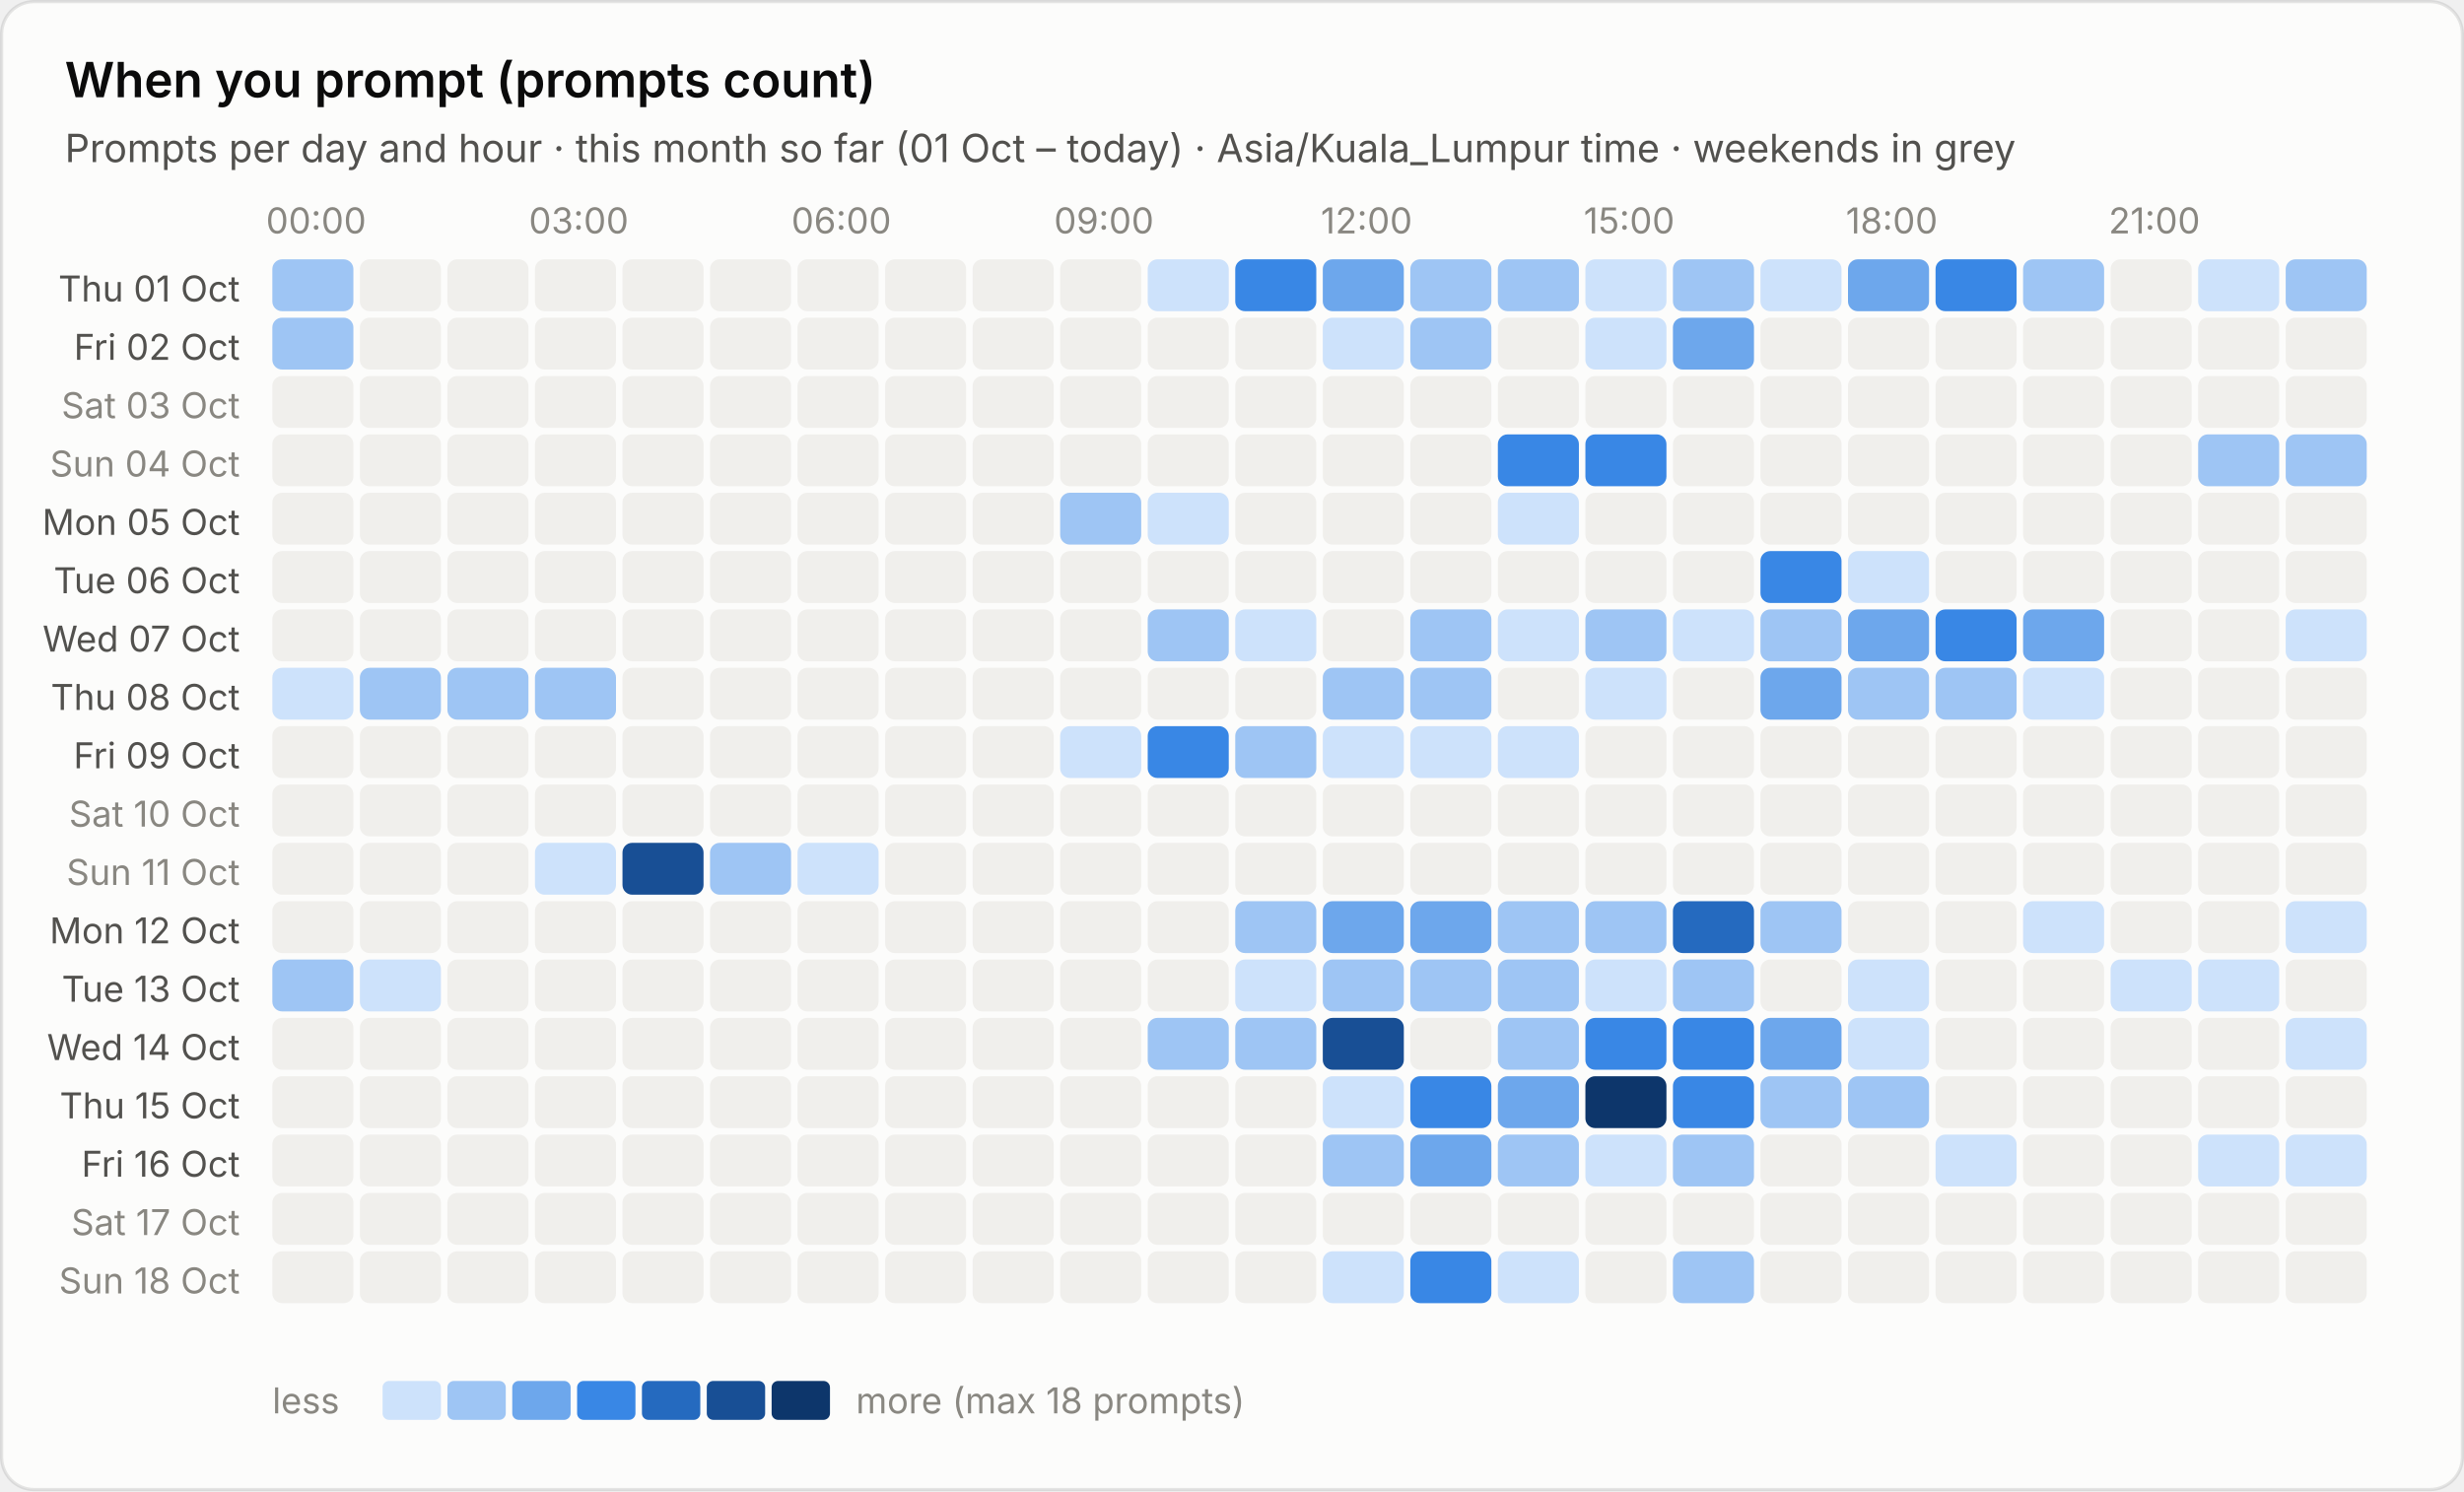
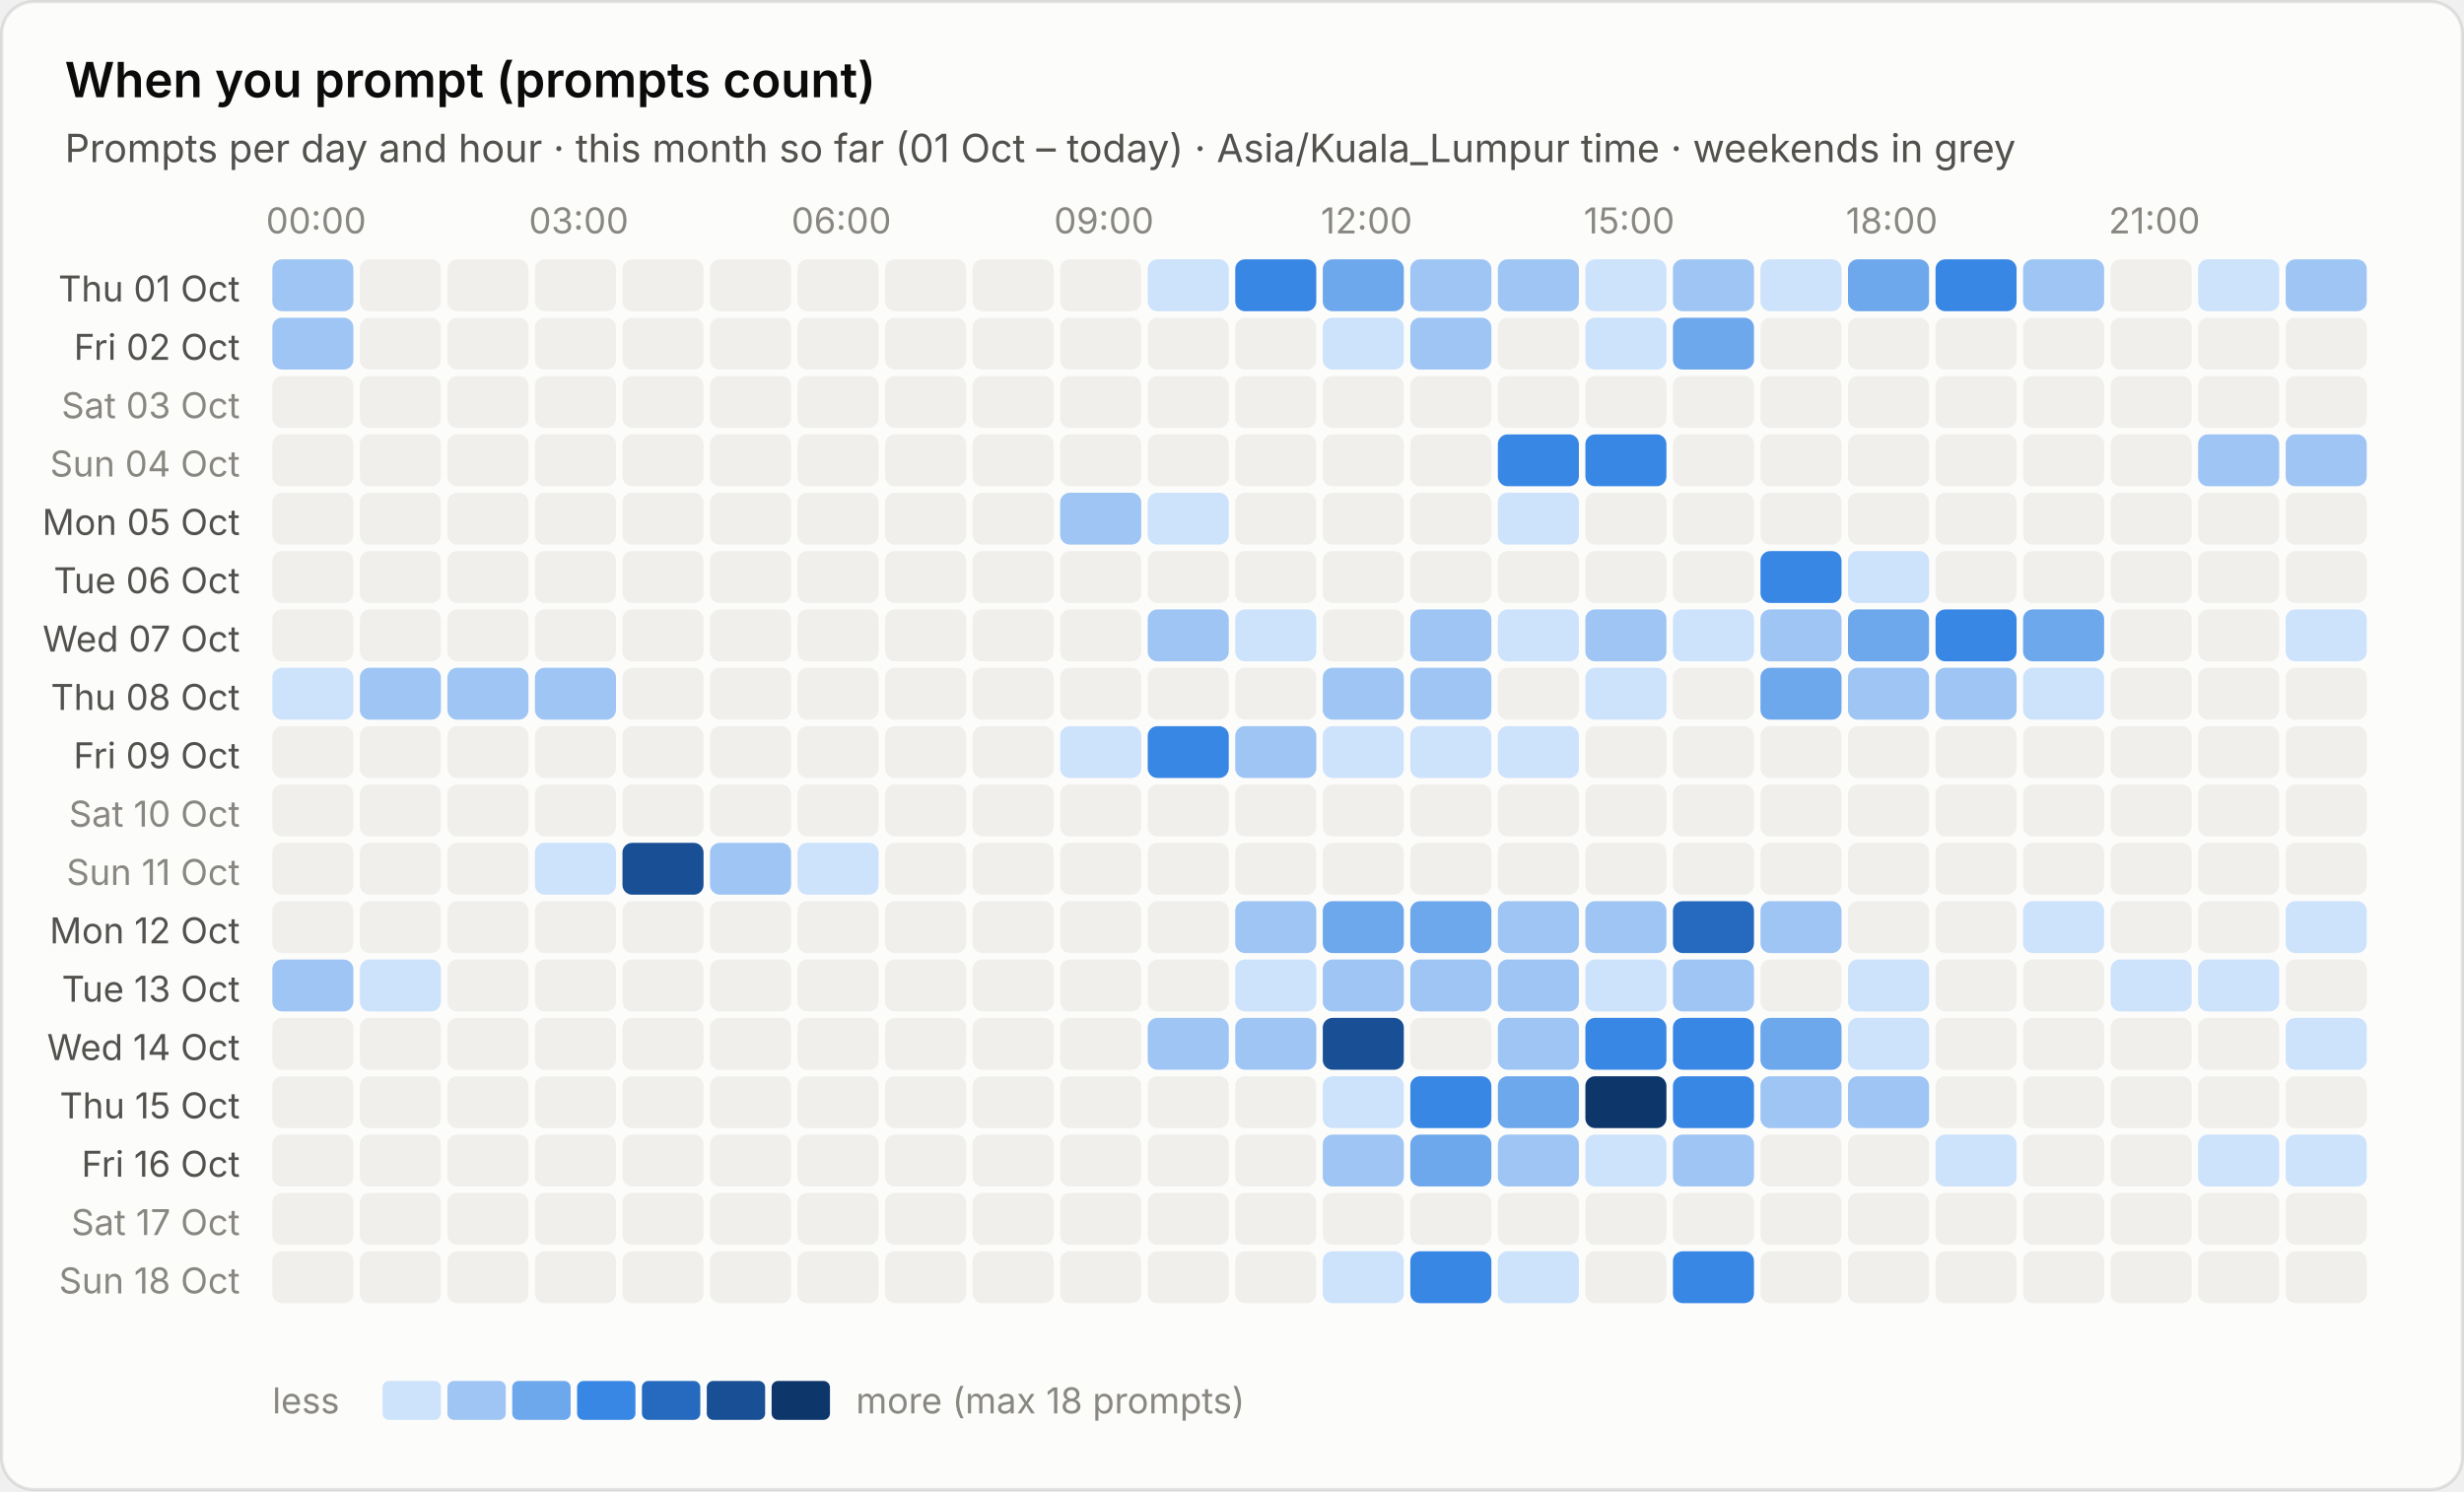
<svg xmlns="http://www.w3.org/2000/svg" viewBox="0 0 760 460" width="760" height="460" role="img" aria-label="When you prompt (prompts count)">
  <style>text{font-family:system-ui,-apple-system,"Segoe UI",sans-serif;font-variant-numeric:tabular-nums}.bg{fill:#fcfcfb;stroke:rgba(11,11,11,.10)}.tp{fill:#0b0b0b}.ts{fill:#52514e}.tm{fill:#898781}.grid{stroke:#e1e0d9;stroke-width:1}.base{stroke:#c3c2b7;stroke-width:1}.so{fill:#b5b3ad}.lo{stroke:#b5b3ad}.qe{fill:#f0efec}.ring{stroke:#fcfcfb}.area{fill-opacity:.1}.s0{fill:#2a78d6}.l0{stroke:#2a78d6}.s1{fill:#eb6834}.l1{stroke:#eb6834}.s2{fill:#1baf7a}.l2{stroke:#1baf7a}.s3{fill:#eda100}.l3{stroke:#eda100}.s4{fill:#e87ba4}.l4{stroke:#e87ba4}.s5{fill:#008300}.l5{stroke:#008300}.s6{fill:#4a3aa7}.l6{stroke:#4a3aa7}.s7{fill:#e34948}.l7{stroke:#e34948}.q0{fill:#cde2fb}.q1{fill:#9ec5f4}.q2{fill:#6da7ec}.q3{fill:#3987e5}.q4{fill:#256abf}.q5{fill:#184f95}.q6{fill:#0d366b}.r0{fill:#f8d4d4}.r1{fill:#ec8f8f}.r2{fill:#c42f2f}.a0{fill:#fbe3e3}.a1{fill:#f5b8b8}.a2{fill:#ec8f8f}.a3{fill:#d65252}.a4{fill:#a82525}.tq0{fill:#0b0b0b}.tq1{fill:#0b0b0b}.tq2{fill:#0b0b0b}.tq3{fill:#ffffff}.tq4{fill:#ffffff}.tq5{fill:#ffffff}.tq6{fill:#ffffff}.tr0{fill:#0b0b0b}.tr1{fill:#0b0b0b}.tr2{fill:#ffffff}.ta0{fill:#0b0b0b}.ta1{fill:#0b0b0b}.ta2{fill:#0b0b0b}.ta3{fill:#ffffff}.ta4{fill:#ffffff}.tw{fill:#ffffff}@media (prefers-color-scheme:dark){.bg{fill:#1a1a19;stroke:rgba(255,255,255,.10)}.tp{fill:#fff}.ts{fill:#c3c2b7}.tm{fill:#898781}.grid{stroke:#2c2c2a}.base{stroke:#383835}.so{fill:#5c5b57}.lo{stroke:#5c5b57}.qe{fill:#262624}.ring{stroke:#1a1a19}.s0{fill:#3987e5}.l0{stroke:#3987e5}.s1{fill:#d95926}.l1{stroke:#d95926}.s2{fill:#199e70}.l2{stroke:#199e70}.s3{fill:#c98500}.l3{stroke:#c98500}.s4{fill:#d55181}.l4{stroke:#d55181}.s5{fill:#008300}.l5{stroke:#008300}.s6{fill:#9085e9}.l6{stroke:#9085e9}.s7{fill:#e66767}.l7{stroke:#e66767}.q0{fill:#16263a}.q1{fill:#123a66}.q2{fill:#184f95}.q3{fill:#256abf}.q4{fill:#3987e5}.q5{fill:#6da7ec}.q6{fill:#b7d3f6}.r0{fill:#4a2023}.r1{fill:#8c2c2f}.r2{fill:#e25555}.a0{fill:#3a1a1c}.a1{fill:#5e2427}.a2{fill:#8c2c2f}.a3{fill:#c43c3f}.a4{fill:#f07070}.tq0{fill:#ffffff}.tq1{fill:#ffffff}.tq2{fill:#ffffff}.tq3{fill:#ffffff}.tq4{fill:#ffffff}.tq5{fill:#0b0b0b}.tq6{fill:#0b0b0b}.tr0{fill:#ffffff}.tr1{fill:#ffffff}.tr2{fill:#ffffff}.ta0{fill:#ffffff}.ta1{fill:#ffffff}.ta2{fill:#ffffff}.ta3{fill:#ffffff}.ta4{fill:#0b0b0b}.tw{fill:#ffffff}}</style>
  <rect class="bg" x=".5" y=".5" width="759" height="459" rx="10" />
  <text class="tp" x="20" y="30" font-size="15" font-weight="600">When you prompt (prompts count)</text>
  <text class="ts" x="20" y="50" font-size="12">Prompts per day and hour · this month so far (01 Oct – today) · Asia/Kuala_Lumpur time · weekends in grey</text>
  <text class="tm" x="97.5" y="72" font-size="11" text-anchor="middle">00:00</text>
  <text class="tm" x="178.5" y="72" font-size="11" text-anchor="middle">03:00</text>
  <text class="tm" x="259.5" y="72" font-size="11" text-anchor="middle">06:00</text>
  <text class="tm" x="340.5" y="72" font-size="11" text-anchor="middle">09:00</text>
  <text class="tm" x="421.5" y="72" font-size="11" text-anchor="middle">12:00</text>
  <text class="tm" x="502.5" y="72" font-size="11" text-anchor="middle">15:00</text>
  <text class="tm" x="583.5" y="72" font-size="11" text-anchor="middle">18:00</text>
  <text class="tm" x="664.5" y="72" font-size="11" text-anchor="middle">21:00</text>
  <text class="ts" x="74" y="93.0" font-size="11" text-anchor="end">Thu 01 Oct</text>
  <rect class="q1" x="84.0" y="80.0" width="25" height="16" rx="3" />
  <rect class="qe" x="111.0" y="80.0" width="25" height="16" rx="3" />
  <rect class="qe" x="138.0" y="80.0" width="25" height="16" rx="3" />
  <rect class="qe" x="165.0" y="80.0" width="25" height="16" rx="3" />
  <rect class="qe" x="192.0" y="80.0" width="25" height="16" rx="3" />
  <rect class="qe" x="219.0" y="80.0" width="25" height="16" rx="3" />
  <rect class="qe" x="246.0" y="80.0" width="25" height="16" rx="3" />
  <rect class="qe" x="273.0" y="80.0" width="25" height="16" rx="3" />
  <rect class="qe" x="300.0" y="80.0" width="25" height="16" rx="3" />
  <rect class="qe" x="327.0" y="80.0" width="25" height="16" rx="3" />
  <rect class="q0" x="354.0" y="80.0" width="25" height="16" rx="3" />
  <rect class="q3" x="381.0" y="80.0" width="25" height="16" rx="3" />
  <rect class="q2" x="408.0" y="80.0" width="25" height="16" rx="3" />
  <rect class="q1" x="435.0" y="80.0" width="25" height="16" rx="3" />
  <rect class="q1" x="462.0" y="80.0" width="25" height="16" rx="3" />
  <rect class="q0" x="489.0" y="80.0" width="25" height="16" rx="3" />
  <rect class="q1" x="516.0" y="80.0" width="25" height="16" rx="3" />
  <rect class="q0" x="543.0" y="80.0" width="25" height="16" rx="3" />
  <rect class="q2" x="570.0" y="80.0" width="25" height="16" rx="3" />
  <rect class="q3" x="597.0" y="80.0" width="25" height="16" rx="3" />
  <rect class="q1" x="624.0" y="80.0" width="25" height="16" rx="3" />
  <rect class="qe" x="651.0" y="80.0" width="25" height="16" rx="3" />
  <rect class="q0" x="678.0" y="80.0" width="25" height="16" rx="3" />
  <rect class="q1" x="705.0" y="80.0" width="25" height="16" rx="3" />
  <text class="ts" x="74" y="111.0" font-size="11" text-anchor="end">Fri 02 Oct</text>
  <rect class="q1" x="84.0" y="98.0" width="25" height="16" rx="3" />
  <rect class="qe" x="111.0" y="98.0" width="25" height="16" rx="3" />
  <rect class="qe" x="138.0" y="98.0" width="25" height="16" rx="3" />
  <rect class="qe" x="165.0" y="98.0" width="25" height="16" rx="3" />
  <rect class="qe" x="192.0" y="98.0" width="25" height="16" rx="3" />
  <rect class="qe" x="219.0" y="98.0" width="25" height="16" rx="3" />
  <rect class="qe" x="246.0" y="98.0" width="25" height="16" rx="3" />
  <rect class="qe" x="273.0" y="98.0" width="25" height="16" rx="3" />
  <rect class="qe" x="300.0" y="98.0" width="25" height="16" rx="3" />
  <rect class="qe" x="327.0" y="98.0" width="25" height="16" rx="3" />
  <rect class="qe" x="354.0" y="98.0" width="25" height="16" rx="3" />
  <rect class="qe" x="381.0" y="98.0" width="25" height="16" rx="3" />
  <rect class="q0" x="408.0" y="98.0" width="25" height="16" rx="3" />
  <rect class="q1" x="435.0" y="98.0" width="25" height="16" rx="3" />
  <rect class="qe" x="462.0" y="98.0" width="25" height="16" rx="3" />
  <rect class="q0" x="489.0" y="98.0" width="25" height="16" rx="3" />
  <rect class="q2" x="516.0" y="98.0" width="25" height="16" rx="3" />
  <rect class="qe" x="543.0" y="98.0" width="25" height="16" rx="3" />
  <rect class="qe" x="570.0" y="98.0" width="25" height="16" rx="3" />
  <rect class="qe" x="597.0" y="98.0" width="25" height="16" rx="3" />
  <rect class="qe" x="624.0" y="98.0" width="25" height="16" rx="3" />
  <rect class="qe" x="651.0" y="98.0" width="25" height="16" rx="3" />
  <rect class="qe" x="678.0" y="98.0" width="25" height="16" rx="3" />
  <rect class="qe" x="705.0" y="98.0" width="25" height="16" rx="3" />
  <text class="tm" x="74" y="129.0" font-size="11" text-anchor="end">Sat 03 Oct</text>
  <rect class="qe" x="84.0" y="116.0" width="25" height="16" rx="3" />
  <rect class="qe" x="111.0" y="116.0" width="25" height="16" rx="3" />
  <rect class="qe" x="138.0" y="116.0" width="25" height="16" rx="3" />
  <rect class="qe" x="165.0" y="116.0" width="25" height="16" rx="3" />
  <rect class="qe" x="192.0" y="116.0" width="25" height="16" rx="3" />
  <rect class="qe" x="219.0" y="116.0" width="25" height="16" rx="3" />
  <rect class="qe" x="246.0" y="116.0" width="25" height="16" rx="3" />
  <rect class="qe" x="273.0" y="116.0" width="25" height="16" rx="3" />
  <rect class="qe" x="300.0" y="116.0" width="25" height="16" rx="3" />
  <rect class="qe" x="327.0" y="116.0" width="25" height="16" rx="3" />
  <rect class="qe" x="354.0" y="116.0" width="25" height="16" rx="3" />
  <rect class="qe" x="381.0" y="116.0" width="25" height="16" rx="3" />
  <rect class="qe" x="408.0" y="116.0" width="25" height="16" rx="3" />
  <rect class="qe" x="435.0" y="116.0" width="25" height="16" rx="3" />
  <rect class="qe" x="462.0" y="116.0" width="25" height="16" rx="3" />
  <rect class="qe" x="489.0" y="116.0" width="25" height="16" rx="3" />
  <rect class="qe" x="516.0" y="116.0" width="25" height="16" rx="3" />
  <rect class="qe" x="543.0" y="116.0" width="25" height="16" rx="3" />
  <rect class="qe" x="570.0" y="116.0" width="25" height="16" rx="3" />
  <rect class="qe" x="597.0" y="116.0" width="25" height="16" rx="3" />
  <rect class="qe" x="624.0" y="116.0" width="25" height="16" rx="3" />
  <rect class="qe" x="651.0" y="116.0" width="25" height="16" rx="3" />
  <rect class="qe" x="678.0" y="116.0" width="25" height="16" rx="3" />
  <rect class="qe" x="705.0" y="116.0" width="25" height="16" rx="3" />
  <text class="tm" x="74" y="147.0" font-size="11" text-anchor="end">Sun 04 Oct</text>
  <rect class="qe" x="84.0" y="134.0" width="25" height="16" rx="3" />
  <rect class="qe" x="111.0" y="134.0" width="25" height="16" rx="3" />
  <rect class="qe" x="138.0" y="134.0" width="25" height="16" rx="3" />
  <rect class="qe" x="165.0" y="134.0" width="25" height="16" rx="3" />
  <rect class="qe" x="192.0" y="134.0" width="25" height="16" rx="3" />
  <rect class="qe" x="219.0" y="134.0" width="25" height="16" rx="3" />
  <rect class="qe" x="246.0" y="134.0" width="25" height="16" rx="3" />
  <rect class="qe" x="273.0" y="134.0" width="25" height="16" rx="3" />
  <rect class="qe" x="300.0" y="134.0" width="25" height="16" rx="3" />
  <rect class="qe" x="327.0" y="134.0" width="25" height="16" rx="3" />
  <rect class="qe" x="354.0" y="134.0" width="25" height="16" rx="3" />
  <rect class="qe" x="381.0" y="134.0" width="25" height="16" rx="3" />
  <rect class="qe" x="408.0" y="134.0" width="25" height="16" rx="3" />
  <rect class="qe" x="435.0" y="134.0" width="25" height="16" rx="3" />
  <rect class="q3" x="462.0" y="134.0" width="25" height="16" rx="3" />
  <rect class="q3" x="489.0" y="134.0" width="25" height="16" rx="3" />
  <rect class="qe" x="516.0" y="134.0" width="25" height="16" rx="3" />
  <rect class="qe" x="543.0" y="134.0" width="25" height="16" rx="3" />
  <rect class="qe" x="570.0" y="134.0" width="25" height="16" rx="3" />
  <rect class="qe" x="597.0" y="134.0" width="25" height="16" rx="3" />
  <rect class="qe" x="624.0" y="134.0" width="25" height="16" rx="3" />
  <rect class="qe" x="651.0" y="134.0" width="25" height="16" rx="3" />
  <rect class="q1" x="678.0" y="134.0" width="25" height="16" rx="3" />
  <rect class="q1" x="705.0" y="134.0" width="25" height="16" rx="3" />
  <text class="ts" x="74" y="165.0" font-size="11" text-anchor="end">Mon 05 Oct</text>
  <rect class="qe" x="84.0" y="152.0" width="25" height="16" rx="3" />
  <rect class="qe" x="111.0" y="152.0" width="25" height="16" rx="3" />
  <rect class="qe" x="138.0" y="152.0" width="25" height="16" rx="3" />
  <rect class="qe" x="165.0" y="152.0" width="25" height="16" rx="3" />
  <rect class="qe" x="192.0" y="152.0" width="25" height="16" rx="3" />
  <rect class="qe" x="219.0" y="152.0" width="25" height="16" rx="3" />
  <rect class="qe" x="246.0" y="152.0" width="25" height="16" rx="3" />
  <rect class="qe" x="273.0" y="152.0" width="25" height="16" rx="3" />
  <rect class="qe" x="300.0" y="152.0" width="25" height="16" rx="3" />
  <rect class="q1" x="327.0" y="152.0" width="25" height="16" rx="3" />
  <rect class="q0" x="354.0" y="152.0" width="25" height="16" rx="3" />
  <rect class="qe" x="381.0" y="152.0" width="25" height="16" rx="3" />
  <rect class="qe" x="408.0" y="152.0" width="25" height="16" rx="3" />
  <rect class="qe" x="435.0" y="152.0" width="25" height="16" rx="3" />
  <rect class="q0" x="462.0" y="152.0" width="25" height="16" rx="3" />
  <rect class="qe" x="489.0" y="152.0" width="25" height="16" rx="3" />
  <rect class="qe" x="516.0" y="152.0" width="25" height="16" rx="3" />
  <rect class="qe" x="543.0" y="152.0" width="25" height="16" rx="3" />
  <rect class="qe" x="570.0" y="152.0" width="25" height="16" rx="3" />
  <rect class="qe" x="597.0" y="152.0" width="25" height="16" rx="3" />
  <rect class="qe" x="624.0" y="152.0" width="25" height="16" rx="3" />
  <rect class="qe" x="651.0" y="152.0" width="25" height="16" rx="3" />
  <rect class="qe" x="678.0" y="152.0" width="25" height="16" rx="3" />
  <rect class="qe" x="705.0" y="152.0" width="25" height="16" rx="3" />
  <text class="ts" x="74" y="183.0" font-size="11" text-anchor="end">Tue 06 Oct</text>
  <rect class="qe" x="84.0" y="170.0" width="25" height="16" rx="3" />
  <rect class="qe" x="111.0" y="170.0" width="25" height="16" rx="3" />
  <rect class="qe" x="138.0" y="170.0" width="25" height="16" rx="3" />
  <rect class="qe" x="165.0" y="170.0" width="25" height="16" rx="3" />
  <rect class="qe" x="192.0" y="170.0" width="25" height="16" rx="3" />
  <rect class="qe" x="219.0" y="170.0" width="25" height="16" rx="3" />
  <rect class="qe" x="246.0" y="170.0" width="25" height="16" rx="3" />
  <rect class="qe" x="273.0" y="170.0" width="25" height="16" rx="3" />
  <rect class="qe" x="300.0" y="170.0" width="25" height="16" rx="3" />
  <rect class="qe" x="327.0" y="170.0" width="25" height="16" rx="3" />
  <rect class="qe" x="354.0" y="170.0" width="25" height="16" rx="3" />
  <rect class="qe" x="381.0" y="170.0" width="25" height="16" rx="3" />
  <rect class="qe" x="408.0" y="170.0" width="25" height="16" rx="3" />
  <rect class="qe" x="435.0" y="170.0" width="25" height="16" rx="3" />
  <rect class="qe" x="462.0" y="170.0" width="25" height="16" rx="3" />
  <rect class="qe" x="489.0" y="170.0" width="25" height="16" rx="3" />
  <rect class="qe" x="516.0" y="170.0" width="25" height="16" rx="3" />
  <rect class="q3" x="543.0" y="170.0" width="25" height="16" rx="3" />
  <rect class="q0" x="570.0" y="170.0" width="25" height="16" rx="3" />
  <rect class="qe" x="597.0" y="170.0" width="25" height="16" rx="3" />
  <rect class="qe" x="624.0" y="170.0" width="25" height="16" rx="3" />
  <rect class="qe" x="651.0" y="170.0" width="25" height="16" rx="3" />
  <rect class="qe" x="678.0" y="170.0" width="25" height="16" rx="3" />
  <rect class="qe" x="705.0" y="170.0" width="25" height="16" rx="3" />
  <text class="ts" x="74" y="201.0" font-size="11" text-anchor="end">Wed 07 Oct</text>
  <rect class="qe" x="84.0" y="188.0" width="25" height="16" rx="3" />
  <rect class="qe" x="111.0" y="188.0" width="25" height="16" rx="3" />
  <rect class="qe" x="138.0" y="188.0" width="25" height="16" rx="3" />
  <rect class="qe" x="165.0" y="188.0" width="25" height="16" rx="3" />
  <rect class="qe" x="192.0" y="188.0" width="25" height="16" rx="3" />
  <rect class="qe" x="219.0" y="188.0" width="25" height="16" rx="3" />
  <rect class="qe" x="246.0" y="188.0" width="25" height="16" rx="3" />
  <rect class="qe" x="273.0" y="188.0" width="25" height="16" rx="3" />
  <rect class="qe" x="300.0" y="188.0" width="25" height="16" rx="3" />
  <rect class="qe" x="327.0" y="188.0" width="25" height="16" rx="3" />
  <rect class="q1" x="354.0" y="188.0" width="25" height="16" rx="3" />
  <rect class="q0" x="381.0" y="188.0" width="25" height="16" rx="3" />
  <rect class="qe" x="408.0" y="188.0" width="25" height="16" rx="3" />
  <rect class="q1" x="435.0" y="188.0" width="25" height="16" rx="3" />
  <rect class="q0" x="462.0" y="188.0" width="25" height="16" rx="3" />
  <rect class="q1" x="489.0" y="188.0" width="25" height="16" rx="3" />
  <rect class="q0" x="516.0" y="188.0" width="25" height="16" rx="3" />
  <rect class="q1" x="543.0" y="188.0" width="25" height="16" rx="3" />
  <rect class="q2" x="570.0" y="188.0" width="25" height="16" rx="3" />
  <rect class="q3" x="597.0" y="188.0" width="25" height="16" rx="3" />
  <rect class="q2" x="624.0" y="188.0" width="25" height="16" rx="3" />
  <rect class="qe" x="651.0" y="188.0" width="25" height="16" rx="3" />
  <rect class="qe" x="678.0" y="188.0" width="25" height="16" rx="3" />
  <rect class="q0" x="705.0" y="188.0" width="25" height="16" rx="3" />
  <text class="ts" x="74" y="219.0" font-size="11" text-anchor="end">Thu 08 Oct</text>
  <rect class="q0" x="84.0" y="206.0" width="25" height="16" rx="3" />
  <rect class="q1" x="111.0" y="206.0" width="25" height="16" rx="3" />
  <rect class="q1" x="138.0" y="206.0" width="25" height="16" rx="3" />
  <rect class="q1" x="165.0" y="206.0" width="25" height="16" rx="3" />
  <rect class="qe" x="192.0" y="206.0" width="25" height="16" rx="3" />
  <rect class="qe" x="219.0" y="206.0" width="25" height="16" rx="3" />
  <rect class="qe" x="246.0" y="206.0" width="25" height="16" rx="3" />
  <rect class="qe" x="273.0" y="206.0" width="25" height="16" rx="3" />
  <rect class="qe" x="300.0" y="206.0" width="25" height="16" rx="3" />
  <rect class="qe" x="327.0" y="206.0" width="25" height="16" rx="3" />
  <rect class="qe" x="354.0" y="206.0" width="25" height="16" rx="3" />
  <rect class="qe" x="381.0" y="206.0" width="25" height="16" rx="3" />
  <rect class="q1" x="408.0" y="206.0" width="25" height="16" rx="3" />
  <rect class="q1" x="435.0" y="206.0" width="25" height="16" rx="3" />
  <rect class="qe" x="462.0" y="206.0" width="25" height="16" rx="3" />
  <rect class="q0" x="489.0" y="206.0" width="25" height="16" rx="3" />
  <rect class="qe" x="516.0" y="206.0" width="25" height="16" rx="3" />
  <rect class="q2" x="543.0" y="206.0" width="25" height="16" rx="3" />
  <rect class="q1" x="570.0" y="206.0" width="25" height="16" rx="3" />
  <rect class="q1" x="597.0" y="206.0" width="25" height="16" rx="3" />
  <rect class="q0" x="624.0" y="206.0" width="25" height="16" rx="3" />
  <rect class="qe" x="651.0" y="206.0" width="25" height="16" rx="3" />
  <rect class="qe" x="678.0" y="206.0" width="25" height="16" rx="3" />
  <rect class="qe" x="705.0" y="206.0" width="25" height="16" rx="3" />
  <text class="ts" x="74" y="237.0" font-size="11" text-anchor="end">Fri 09 Oct</text>
  <rect class="qe" x="84.0" y="224.0" width="25" height="16" rx="3" />
  <rect class="qe" x="111.0" y="224.0" width="25" height="16" rx="3" />
  <rect class="qe" x="138.0" y="224.0" width="25" height="16" rx="3" />
  <rect class="qe" x="165.0" y="224.0" width="25" height="16" rx="3" />
  <rect class="qe" x="192.0" y="224.0" width="25" height="16" rx="3" />
  <rect class="qe" x="219.0" y="224.0" width="25" height="16" rx="3" />
  <rect class="qe" x="246.0" y="224.0" width="25" height="16" rx="3" />
  <rect class="qe" x="273.0" y="224.0" width="25" height="16" rx="3" />
  <rect class="qe" x="300.0" y="224.0" width="25" height="16" rx="3" />
  <rect class="q0" x="327.0" y="224.0" width="25" height="16" rx="3" />
  <rect class="q3" x="354.0" y="224.0" width="25" height="16" rx="3" />
  <rect class="q1" x="381.0" y="224.0" width="25" height="16" rx="3" />
  <rect class="q0" x="408.0" y="224.0" width="25" height="16" rx="3" />
  <rect class="q0" x="435.0" y="224.0" width="25" height="16" rx="3" />
  <rect class="q0" x="462.0" y="224.0" width="25" height="16" rx="3" />
  <rect class="qe" x="489.0" y="224.0" width="25" height="16" rx="3" />
  <rect class="qe" x="516.0" y="224.0" width="25" height="16" rx="3" />
  <rect class="qe" x="543.0" y="224.0" width="25" height="16" rx="3" />
  <rect class="qe" x="570.0" y="224.0" width="25" height="16" rx="3" />
  <rect class="qe" x="597.0" y="224.0" width="25" height="16" rx="3" />
  <rect class="qe" x="624.0" y="224.0" width="25" height="16" rx="3" />
  <rect class="qe" x="651.0" y="224.0" width="25" height="16" rx="3" />
  <rect class="qe" x="678.0" y="224.0" width="25" height="16" rx="3" />
  <rect class="qe" x="705.0" y="224.0" width="25" height="16" rx="3" />
  <text class="tm" x="74" y="255.0" font-size="11" text-anchor="end">Sat 10 Oct</text>
  <rect class="qe" x="84.0" y="242.0" width="25" height="16" rx="3" />
  <rect class="qe" x="111.0" y="242.0" width="25" height="16" rx="3" />
  <rect class="qe" x="138.0" y="242.0" width="25" height="16" rx="3" />
  <rect class="qe" x="165.0" y="242.0" width="25" height="16" rx="3" />
  <rect class="qe" x="192.0" y="242.0" width="25" height="16" rx="3" />
  <rect class="qe" x="219.0" y="242.0" width="25" height="16" rx="3" />
  <rect class="qe" x="246.0" y="242.0" width="25" height="16" rx="3" />
  <rect class="qe" x="273.0" y="242.0" width="25" height="16" rx="3" />
  <rect class="qe" x="300.0" y="242.0" width="25" height="16" rx="3" />
  <rect class="qe" x="327.0" y="242.0" width="25" height="16" rx="3" />
  <rect class="qe" x="354.0" y="242.0" width="25" height="16" rx="3" />
  <rect class="qe" x="381.0" y="242.0" width="25" height="16" rx="3" />
  <rect class="qe" x="408.0" y="242.0" width="25" height="16" rx="3" />
  <rect class="qe" x="435.0" y="242.0" width="25" height="16" rx="3" />
  <rect class="qe" x="462.0" y="242.0" width="25" height="16" rx="3" />
  <rect class="qe" x="489.0" y="242.0" width="25" height="16" rx="3" />
  <rect class="qe" x="516.0" y="242.0" width="25" height="16" rx="3" />
  <rect class="qe" x="543.0" y="242.0" width="25" height="16" rx="3" />
  <rect class="qe" x="570.0" y="242.0" width="25" height="16" rx="3" />
  <rect class="qe" x="597.0" y="242.0" width="25" height="16" rx="3" />
  <rect class="qe" x="624.0" y="242.0" width="25" height="16" rx="3" />
  <rect class="qe" x="651.0" y="242.0" width="25" height="16" rx="3" />
  <rect class="qe" x="678.0" y="242.0" width="25" height="16" rx="3" />
  <rect class="qe" x="705.0" y="242.0" width="25" height="16" rx="3" />
  <text class="tm" x="74" y="273.0" font-size="11" text-anchor="end">Sun 11 Oct</text>
  <rect class="qe" x="84.0" y="260.0" width="25" height="16" rx="3" />
  <rect class="qe" x="111.0" y="260.0" width="25" height="16" rx="3" />
  <rect class="qe" x="138.0" y="260.0" width="25" height="16" rx="3" />
  <rect class="q0" x="165.0" y="260.0" width="25" height="16" rx="3" />
  <rect class="q5" x="192.0" y="260.0" width="25" height="16" rx="3" />
  <rect class="q1" x="219.0" y="260.0" width="25" height="16" rx="3" />
  <rect class="q0" x="246.0" y="260.0" width="25" height="16" rx="3" />
  <rect class="qe" x="273.0" y="260.0" width="25" height="16" rx="3" />
  <rect class="qe" x="300.0" y="260.0" width="25" height="16" rx="3" />
  <rect class="qe" x="327.0" y="260.0" width="25" height="16" rx="3" />
  <rect class="qe" x="354.0" y="260.0" width="25" height="16" rx="3" />
  <rect class="qe" x="381.0" y="260.0" width="25" height="16" rx="3" />
  <rect class="qe" x="408.0" y="260.0" width="25" height="16" rx="3" />
  <rect class="qe" x="435.0" y="260.0" width="25" height="16" rx="3" />
  <rect class="qe" x="462.0" y="260.0" width="25" height="16" rx="3" />
  <rect class="qe" x="489.0" y="260.0" width="25" height="16" rx="3" />
  <rect class="qe" x="516.0" y="260.0" width="25" height="16" rx="3" />
  <rect class="qe" x="543.0" y="260.0" width="25" height="16" rx="3" />
  <rect class="qe" x="570.0" y="260.0" width="25" height="16" rx="3" />
  <rect class="qe" x="597.0" y="260.0" width="25" height="16" rx="3" />
  <rect class="qe" x="624.0" y="260.0" width="25" height="16" rx="3" />
  <rect class="qe" x="651.0" y="260.0" width="25" height="16" rx="3" />
  <rect class="qe" x="678.0" y="260.0" width="25" height="16" rx="3" />
  <rect class="qe" x="705.0" y="260.0" width="25" height="16" rx="3" />
  <text class="ts" x="74" y="291.0" font-size="11" text-anchor="end">Mon 12 Oct</text>
  <rect class="qe" x="84.0" y="278.0" width="25" height="16" rx="3" />
  <rect class="qe" x="111.0" y="278.0" width="25" height="16" rx="3" />
  <rect class="qe" x="138.0" y="278.0" width="25" height="16" rx="3" />
  <rect class="qe" x="165.0" y="278.0" width="25" height="16" rx="3" />
  <rect class="qe" x="192.0" y="278.0" width="25" height="16" rx="3" />
  <rect class="qe" x="219.0" y="278.0" width="25" height="16" rx="3" />
  <rect class="qe" x="246.0" y="278.0" width="25" height="16" rx="3" />
  <rect class="qe" x="273.0" y="278.0" width="25" height="16" rx="3" />
  <rect class="qe" x="300.0" y="278.0" width="25" height="16" rx="3" />
  <rect class="qe" x="327.0" y="278.0" width="25" height="16" rx="3" />
  <rect class="qe" x="354.0" y="278.0" width="25" height="16" rx="3" />
  <rect class="q1" x="381.0" y="278.0" width="25" height="16" rx="3" />
  <rect class="q2" x="408.0" y="278.0" width="25" height="16" rx="3" />
  <rect class="q2" x="435.0" y="278.0" width="25" height="16" rx="3" />
  <rect class="q1" x="462.0" y="278.0" width="25" height="16" rx="3" />
  <rect class="q1" x="489.0" y="278.0" width="25" height="16" rx="3" />
  <rect class="q4" x="516.0" y="278.0" width="25" height="16" rx="3" />
  <rect class="q1" x="543.0" y="278.0" width="25" height="16" rx="3" />
  <rect class="qe" x="570.0" y="278.0" width="25" height="16" rx="3" />
  <rect class="qe" x="597.0" y="278.0" width="25" height="16" rx="3" />
  <rect class="q0" x="624.0" y="278.0" width="25" height="16" rx="3" />
  <rect class="qe" x="651.0" y="278.0" width="25" height="16" rx="3" />
  <rect class="qe" x="678.0" y="278.0" width="25" height="16" rx="3" />
  <rect class="q0" x="705.0" y="278.0" width="25" height="16" rx="3" />
  <text class="ts" x="74" y="309.0" font-size="11" text-anchor="end">Tue 13 Oct</text>
  <rect class="q1" x="84.0" y="296.0" width="25" height="16" rx="3" />
  <rect class="q0" x="111.0" y="296.0" width="25" height="16" rx="3" />
  <rect class="qe" x="138.0" y="296.0" width="25" height="16" rx="3" />
  <rect class="qe" x="165.0" y="296.0" width="25" height="16" rx="3" />
  <rect class="qe" x="192.0" y="296.0" width="25" height="16" rx="3" />
  <rect class="qe" x="219.0" y="296.0" width="25" height="16" rx="3" />
  <rect class="qe" x="246.0" y="296.0" width="25" height="16" rx="3" />
  <rect class="qe" x="273.0" y="296.0" width="25" height="16" rx="3" />
  <rect class="qe" x="300.0" y="296.0" width="25" height="16" rx="3" />
  <rect class="qe" x="327.0" y="296.0" width="25" height="16" rx="3" />
  <rect class="qe" x="354.0" y="296.0" width="25" height="16" rx="3" />
  <rect class="q0" x="381.0" y="296.0" width="25" height="16" rx="3" />
  <rect class="q1" x="408.0" y="296.0" width="25" height="16" rx="3" />
  <rect class="q1" x="435.0" y="296.0" width="25" height="16" rx="3" />
  <rect class="q1" x="462.0" y="296.0" width="25" height="16" rx="3" />
  <rect class="q0" x="489.0" y="296.0" width="25" height="16" rx="3" />
  <rect class="q1" x="516.0" y="296.0" width="25" height="16" rx="3" />
  <rect class="qe" x="543.0" y="296.0" width="25" height="16" rx="3" />
  <rect class="q0" x="570.0" y="296.0" width="25" height="16" rx="3" />
  <rect class="qe" x="597.0" y="296.0" width="25" height="16" rx="3" />
  <rect class="qe" x="624.0" y="296.0" width="25" height="16" rx="3" />
  <rect class="q0" x="651.0" y="296.0" width="25" height="16" rx="3" />
  <rect class="q0" x="678.0" y="296.0" width="25" height="16" rx="3" />
  <rect class="qe" x="705.0" y="296.0" width="25" height="16" rx="3" />
  <text class="ts" x="74" y="327.0" font-size="11" text-anchor="end">Wed 14 Oct</text>
  <rect class="qe" x="84.0" y="314.0" width="25" height="16" rx="3" />
  <rect class="qe" x="111.0" y="314.0" width="25" height="16" rx="3" />
  <rect class="qe" x="138.0" y="314.0" width="25" height="16" rx="3" />
  <rect class="qe" x="165.0" y="314.0" width="25" height="16" rx="3" />
  <rect class="qe" x="192.0" y="314.0" width="25" height="16" rx="3" />
  <rect class="qe" x="219.0" y="314.0" width="25" height="16" rx="3" />
  <rect class="qe" x="246.0" y="314.0" width="25" height="16" rx="3" />
  <rect class="qe" x="273.0" y="314.0" width="25" height="16" rx="3" />
  <rect class="qe" x="300.0" y="314.0" width="25" height="16" rx="3" />
  <rect class="qe" x="327.0" y="314.0" width="25" height="16" rx="3" />
  <rect class="q1" x="354.0" y="314.0" width="25" height="16" rx="3" />
  <rect class="q1" x="381.0" y="314.0" width="25" height="16" rx="3" />
  <rect class="q5" x="408.0" y="314.0" width="25" height="16" rx="3" />
  <rect class="qe" x="435.0" y="314.0" width="25" height="16" rx="3" />
  <rect class="q1" x="462.0" y="314.0" width="25" height="16" rx="3" />
  <rect class="q3" x="489.0" y="314.0" width="25" height="16" rx="3" />
  <rect class="q3" x="516.0" y="314.0" width="25" height="16" rx="3" />
  <rect class="q2" x="543.0" y="314.0" width="25" height="16" rx="3" />
  <rect class="q0" x="570.0" y="314.0" width="25" height="16" rx="3" />
  <rect class="qe" x="597.0" y="314.0" width="25" height="16" rx="3" />
  <rect class="qe" x="624.0" y="314.0" width="25" height="16" rx="3" />
  <rect class="qe" x="651.0" y="314.0" width="25" height="16" rx="3" />
  <rect class="qe" x="678.0" y="314.0" width="25" height="16" rx="3" />
  <rect class="q0" x="705.0" y="314.0" width="25" height="16" rx="3" />
  <text class="ts" x="74" y="345.0" font-size="11" text-anchor="end">Thu 15 Oct</text>
  <rect class="qe" x="84.0" y="332.0" width="25" height="16" rx="3" />
  <rect class="qe" x="111.0" y="332.0" width="25" height="16" rx="3" />
  <rect class="qe" x="138.0" y="332.0" width="25" height="16" rx="3" />
  <rect class="qe" x="165.0" y="332.0" width="25" height="16" rx="3" />
  <rect class="qe" x="192.0" y="332.0" width="25" height="16" rx="3" />
  <rect class="qe" x="219.0" y="332.0" width="25" height="16" rx="3" />
  <rect class="qe" x="246.0" y="332.0" width="25" height="16" rx="3" />
  <rect class="qe" x="273.0" y="332.0" width="25" height="16" rx="3" />
  <rect class="qe" x="300.0" y="332.0" width="25" height="16" rx="3" />
  <rect class="qe" x="327.0" y="332.0" width="25" height="16" rx="3" />
  <rect class="qe" x="354.0" y="332.0" width="25" height="16" rx="3" />
  <rect class="qe" x="381.0" y="332.0" width="25" height="16" rx="3" />
  <rect class="q0" x="408.0" y="332.0" width="25" height="16" rx="3" />
  <rect class="q3" x="435.0" y="332.0" width="25" height="16" rx="3" />
  <rect class="q2" x="462.0" y="332.0" width="25" height="16" rx="3" />
  <rect class="q6" x="489.0" y="332.0" width="25" height="16" rx="3" />
  <rect class="q3" x="516.0" y="332.0" width="25" height="16" rx="3" />
  <rect class="q1" x="543.0" y="332.0" width="25" height="16" rx="3" />
  <rect class="q1" x="570.0" y="332.0" width="25" height="16" rx="3" />
  <rect class="qe" x="597.0" y="332.0" width="25" height="16" rx="3" />
  <rect class="qe" x="624.0" y="332.0" width="25" height="16" rx="3" />
  <rect class="qe" x="651.0" y="332.0" width="25" height="16" rx="3" />
  <rect class="qe" x="678.0" y="332.0" width="25" height="16" rx="3" />
  <rect class="qe" x="705.0" y="332.0" width="25" height="16" rx="3" />
  <text class="ts" x="74" y="363.0" font-size="11" text-anchor="end">Fri 16 Oct</text>
  <rect class="qe" x="84.0" y="350.0" width="25" height="16" rx="3" />
  <rect class="qe" x="111.0" y="350.0" width="25" height="16" rx="3" />
  <rect class="qe" x="138.0" y="350.0" width="25" height="16" rx="3" />
  <rect class="qe" x="165.0" y="350.0" width="25" height="16" rx="3" />
  <rect class="qe" x="192.0" y="350.0" width="25" height="16" rx="3" />
  <rect class="qe" x="219.0" y="350.0" width="25" height="16" rx="3" />
  <rect class="qe" x="246.0" y="350.0" width="25" height="16" rx="3" />
  <rect class="qe" x="273.0" y="350.0" width="25" height="16" rx="3" />
  <rect class="qe" x="300.0" y="350.0" width="25" height="16" rx="3" />
  <rect class="qe" x="327.0" y="350.0" width="25" height="16" rx="3" />
  <rect class="qe" x="354.0" y="350.0" width="25" height="16" rx="3" />
  <rect class="qe" x="381.0" y="350.0" width="25" height="16" rx="3" />
  <rect class="q1" x="408.0" y="350.0" width="25" height="16" rx="3" />
  <rect class="q2" x="435.0" y="350.0" width="25" height="16" rx="3" />
  <rect class="q1" x="462.0" y="350.0" width="25" height="16" rx="3" />
  <rect class="q0" x="489.0" y="350.0" width="25" height="16" rx="3" />
  <rect class="q1" x="516.0" y="350.0" width="25" height="16" rx="3" />
  <rect class="qe" x="543.0" y="350.0" width="25" height="16" rx="3" />
  <rect class="qe" x="570.0" y="350.0" width="25" height="16" rx="3" />
  <rect class="q0" x="597.0" y="350.0" width="25" height="16" rx="3" />
  <rect class="qe" x="624.0" y="350.0" width="25" height="16" rx="3" />
  <rect class="qe" x="651.0" y="350.0" width="25" height="16" rx="3" />
  <rect class="q0" x="678.0" y="350.0" width="25" height="16" rx="3" />
  <rect class="q0" x="705.0" y="350.0" width="25" height="16" rx="3" />
  <text class="tm" x="74" y="381.0" font-size="11" text-anchor="end">Sat 17 Oct</text>
  <rect class="qe" x="84.0" y="368.0" width="25" height="16" rx="3" />
  <rect class="qe" x="111.0" y="368.0" width="25" height="16" rx="3" />
  <rect class="qe" x="138.0" y="368.0" width="25" height="16" rx="3" />
  <rect class="qe" x="165.0" y="368.0" width="25" height="16" rx="3" />
  <rect class="qe" x="192.0" y="368.0" width="25" height="16" rx="3" />
  <rect class="qe" x="219.0" y="368.0" width="25" height="16" rx="3" />
  <rect class="qe" x="246.0" y="368.0" width="25" height="16" rx="3" />
  <rect class="qe" x="273.0" y="368.0" width="25" height="16" rx="3" />
  <rect class="qe" x="300.0" y="368.0" width="25" height="16" rx="3" />
  <rect class="qe" x="327.0" y="368.0" width="25" height="16" rx="3" />
  <rect class="qe" x="354.0" y="368.0" width="25" height="16" rx="3" />
  <rect class="qe" x="381.0" y="368.0" width="25" height="16" rx="3" />
  <rect class="qe" x="408.0" y="368.0" width="25" height="16" rx="3" />
  <rect class="qe" x="435.0" y="368.0" width="25" height="16" rx="3" />
  <rect class="qe" x="462.0" y="368.0" width="25" height="16" rx="3" />
  <rect class="qe" x="489.0" y="368.0" width="25" height="16" rx="3" />
  <rect class="qe" x="516.0" y="368.0" width="25" height="16" rx="3" />
  <rect class="qe" x="543.0" y="368.0" width="25" height="16" rx="3" />
  <rect class="qe" x="570.0" y="368.0" width="25" height="16" rx="3" />
  <rect class="qe" x="597.0" y="368.0" width="25" height="16" rx="3" />
  <rect class="qe" x="624.0" y="368.0" width="25" height="16" rx="3" />
  <rect class="qe" x="651.0" y="368.0" width="25" height="16" rx="3" />
  <rect class="qe" x="678.0" y="368.0" width="25" height="16" rx="3" />
  <rect class="qe" x="705.0" y="368.0" width="25" height="16" rx="3" />
  <text class="tm" x="74" y="399.0" font-size="11" text-anchor="end">Sun 18 Oct</text>
  <rect class="qe" x="84.0" y="386.0" width="25" height="16" rx="3" />
  <rect class="qe" x="111.0" y="386.0" width="25" height="16" rx="3" />
  <rect class="qe" x="138.0" y="386.0" width="25" height="16" rx="3" />
  <rect class="qe" x="165.0" y="386.0" width="25" height="16" rx="3" />
  <rect class="qe" x="192.0" y="386.0" width="25" height="16" rx="3" />
  <rect class="qe" x="219.0" y="386.0" width="25" height="16" rx="3" />
  <rect class="qe" x="246.0" y="386.0" width="25" height="16" rx="3" />
  <rect class="qe" x="273.0" y="386.0" width="25" height="16" rx="3" />
  <rect class="qe" x="300.0" y="386.0" width="25" height="16" rx="3" />
  <rect class="qe" x="327.0" y="386.0" width="25" height="16" rx="3" />
  <rect class="qe" x="354.0" y="386.0" width="25" height="16" rx="3" />
  <rect class="qe" x="381.0" y="386.0" width="25" height="16" rx="3" />
  <rect class="q0" x="408.0" y="386.0" width="25" height="16" rx="3" />
  <rect class="q3" x="435.0" y="386.0" width="25" height="16" rx="3" />
  <rect class="q0" x="462.0" y="386.0" width="25" height="16" rx="3" />
  <rect class="qe" x="489.0" y="386.0" width="25" height="16" rx="3" />
-   <rect class="q1" x="516.0" y="386.0" width="25" height="16" rx="3" />
+   <rect class="q3" x="516.0" y="386.0" width="25" height="16" rx="3" />
  <rect class="qe" x="543.0" y="386.0" width="25" height="16" rx="3" />
  <rect class="qe" x="570.0" y="386.0" width="25" height="16" rx="3" />
  <rect class="qe" x="597.0" y="386.0" width="25" height="16" rx="3" />
  <rect class="qe" x="624.0" y="386.0" width="25" height="16" rx="3" />
  <rect class="qe" x="651.0" y="386.0" width="25" height="16" rx="3" />
  <rect class="qe" x="678.0" y="386.0" width="25" height="16" rx="3" />
  <rect class="qe" x="705.0" y="386.0" width="25" height="16" rx="3" />
  <text class="tm" x="84" y="436" font-size="11">less</text>
  <rect class="q0" x="118" y="426" width="18" height="12" rx="2" />
  <rect class="q1" x="138" y="426" width="18" height="12" rx="2" />
  <rect class="q2" x="158" y="426" width="18" height="12" rx="2" />
  <rect class="q3" x="178" y="426" width="18" height="12" rx="2" />
  <rect class="q4" x="198" y="426" width="18" height="12" rx="2" />
  <rect class="q5" x="218" y="426" width="18" height="12" rx="2" />
  <rect class="q6" x="238" y="426" width="18" height="12" rx="2" />
  <text class="tm" x="264" y="436" font-size="11">more (max 18 prompts)</text>
</svg>
